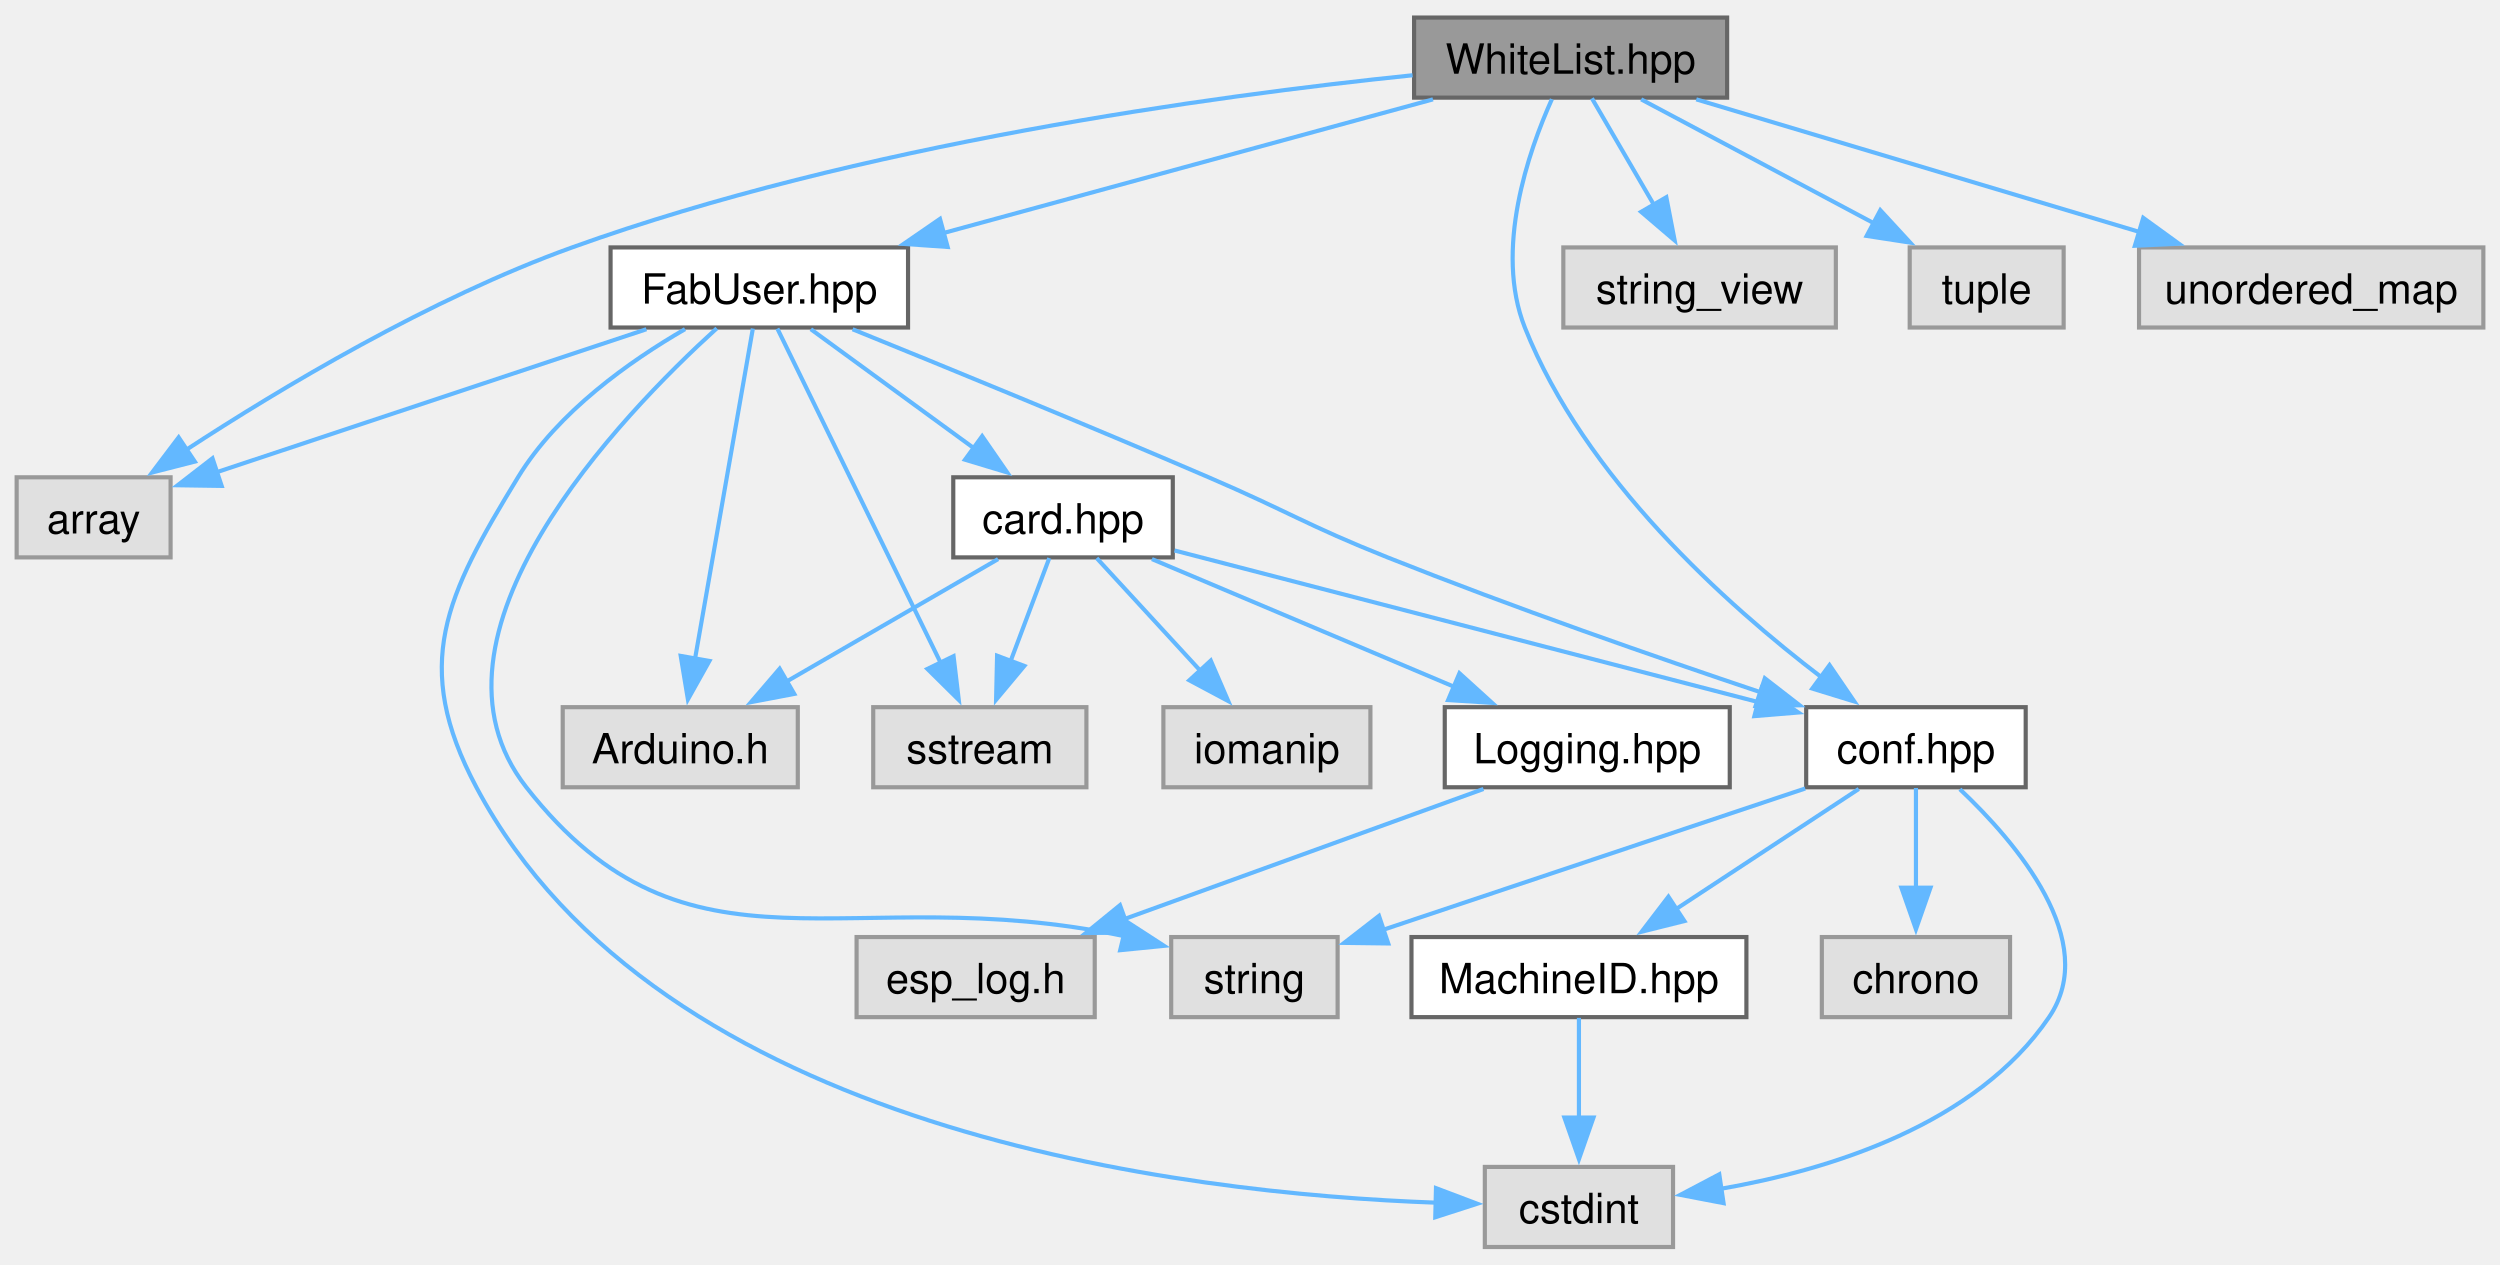
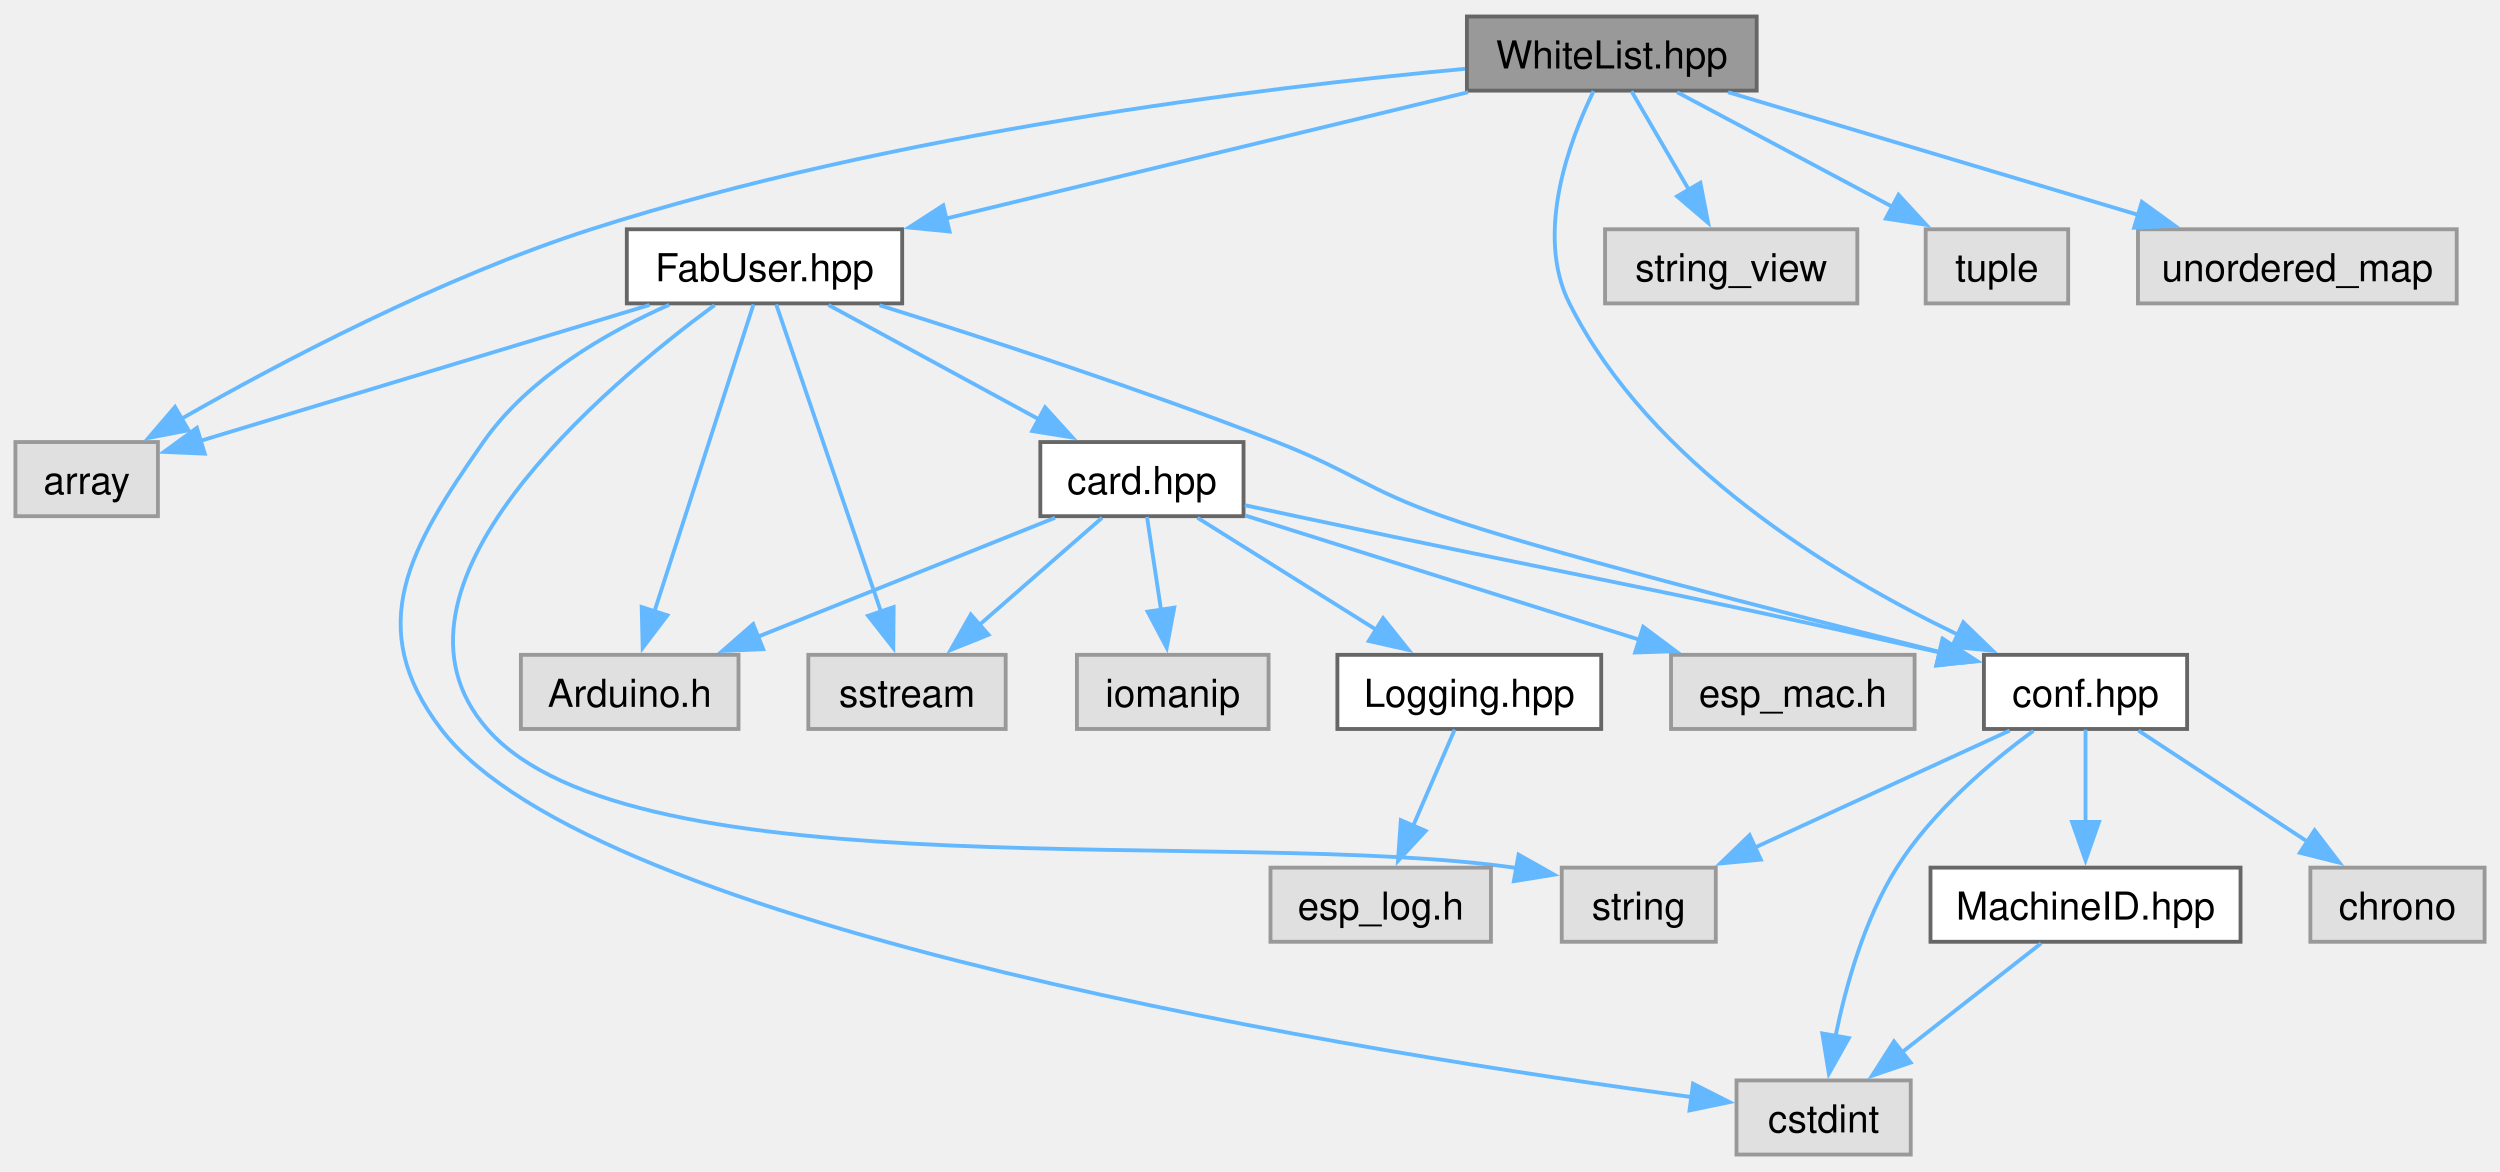
- <svg xmlns="http://www.w3.org/2000/svg" xmlns:xlink="http://www.w3.org/1999/xlink" width="601pt" height="304pt" viewBox="0.00 0.00 600.88 303.50">
+ <svg xmlns="http://www.w3.org/2000/svg" xmlns:xlink="http://www.w3.org/1999/xlink" width="649pt" height="304pt" viewBox="0.00 0.00 649.12 303.50">
  <g id="graph0" class="graph" transform="scale(1 1) rotate(0) translate(4 299.5)">
    <g id="Node000001" class="node">
      <g id="a_Node000001">
        <a xlink:title=" ">
-           <polygon fill="#999999" stroke="#666666" points="411.12,-295.5 335.88,-295.5 335.88,-276.25 411.12,-276.25 411.12,-295.5" />
-           <text text-anchor="middle" x="373.5" y="-282" font-family="Helvetica,sans-Serif" font-size="10.00">WhiteList.hpp</text>
+           <polygon fill="#999999" stroke="#666666" points="452.12,-295.5 376.88,-295.5 376.88,-276.25 452.12,-276.25 452.12,-295.5" />
+           <text text-anchor="middle" x="414.5" y="-282" font-family="Helvetica,sans-Serif" font-size="10.00">WhiteList.hpp</text>
        </a>
      </g>
    </g>
    <g id="Node000002" class="node">
      <g id="a_Node000002">
        <a xlink:title=" ">
          <polygon fill="#e0e0e0" stroke="#999999" points="37,-185 0,-185 0,-165.75 37,-165.75 37,-185" />
          <text text-anchor="middle" x="18.5" y="-171.5" font-family="Helvetica,sans-Serif" font-size="10.00">array</text>
        </a>
      </g>
    </g>
    <g id="edge1_Node000001_Node000002" class="edge">
      <g id="a_edge1_Node000001_Node000002">
        <a xlink:title=" ">
-           <path fill="none" stroke="#63b8ff" d="M335.51,-281.63C287.34,-276.66 202.29,-265 133.5,-240.25 99.37,-227.97 63.32,-206.33 40.87,-191.68" />
-           <polygon fill="#63b8ff" stroke="#63b8ff" points="42.82,-188.78 32.55,-186.15 38.94,-194.6 42.82,-188.78" />
+           <path fill="none" stroke="#63b8ff" d="M376.39,-281.91C324.17,-277.08 227.91,-265.39 149.5,-240.25 110.53,-227.76 68.52,-205.56 42.86,-190.9" />
+           <polygon fill="#63b8ff" stroke="#63b8ff" points="44.95,-188.07 34.55,-186.08 41.44,-194.12 44.95,-188.07" />
        </a>
      </g>
    </g>
    <g id="Node000003" class="node">
      <g id="a_Node000003">
        <a xlink:title=" ">
-           <polygon fill="#e0e0e0" stroke="#999999" points="437.25,-240.25 371.75,-240.25 371.75,-221 437.25,-221 437.25,-240.25" />
-           <text text-anchor="middle" x="404.5" y="-226.75" font-family="Helvetica,sans-Serif" font-size="10.00">string_view</text>
+           <polygon fill="#e0e0e0" stroke="#999999" points="478.25,-240.25 412.75,-240.25 412.75,-221 478.25,-221 478.25,-240.25" />
+           <text text-anchor="middle" x="445.5" y="-226.75" font-family="Helvetica,sans-Serif" font-size="10.00">string_view</text>
        </a>
      </g>
    </g>
    <g id="edge2_Node000001_Node000003" class="edge">
      <g id="a_edge2_Node000001_Node000003">
        <a xlink:title=" ">
-           <path fill="none" stroke="#63b8ff" d="M378.62,-276.08C382.68,-269.11 388.49,-259.12 393.59,-250.37" />
-           <polygon fill="#63b8ff" stroke="#63b8ff" points="396.5,-252.32 398.51,-241.92 390.45,-248.8 396.5,-252.32" />
+           <path fill="none" stroke="#63b8ff" d="M419.62,-276.08C423.68,-269.11 429.49,-259.12 434.59,-250.37" />
+           <polygon fill="#63b8ff" stroke="#63b8ff" points="437.5,-252.32 439.51,-241.92 431.45,-248.8 437.5,-252.32" />
        </a>
      </g>
    </g>
    <g id="Node000004" class="node">
      <g id="a_Node000004">
        <a xlink:title=" ">
-           <polygon fill="#e0e0e0" stroke="#999999" points="492,-240.25 455,-240.25 455,-221 492,-221 492,-240.25" />
-           <text text-anchor="middle" x="473.5" y="-226.75" font-family="Helvetica,sans-Serif" font-size="10.00">tuple</text>
+           <polygon fill="#e0e0e0" stroke="#999999" points="533,-240.25 496,-240.25 496,-221 533,-221 533,-240.25" />
+           <text text-anchor="middle" x="514.5" y="-226.75" font-family="Helvetica,sans-Serif" font-size="10.00">tuple</text>
        </a>
      </g>
    </g>
    <g id="edge3_Node000001_Node000004" class="edge">
      <g id="a_edge3_Node000001_Node000004">
        <a xlink:title=" ">
-           <path fill="none" stroke="#63b8ff" d="M390.46,-275.84C405.76,-267.69 428.53,-255.57 446.36,-246.08" />
-           <polygon fill="#63b8ff" stroke="#63b8ff" points="447.94,-249.2 455.12,-241.41 444.65,-243.02 447.94,-249.2" />
+           <path fill="none" stroke="#63b8ff" d="M431.46,-275.84C446.76,-267.69 469.53,-255.57 487.36,-246.08" />
+           <polygon fill="#63b8ff" stroke="#63b8ff" points="488.94,-249.2 496.12,-241.41 485.65,-243.02 488.94,-249.2" />
        </a>
      </g>
    </g>
    <g id="Node000005" class="node">
      <g id="a_Node000005">
        <a xlink:title=" ">
-           <polygon fill="#e0e0e0" stroke="#999999" points="592.88,-240.25 510.12,-240.25 510.12,-221 592.88,-221 592.88,-240.25" />
-           <text text-anchor="middle" x="551.5" y="-226.75" font-family="Helvetica,sans-Serif" font-size="10.00">unordered_map</text>
+           <polygon fill="#e0e0e0" stroke="#999999" points="633.88,-240.25 551.12,-240.25 551.12,-221 633.88,-221 633.88,-240.25" />
+           <text text-anchor="middle" x="592.5" y="-226.75" font-family="Helvetica,sans-Serif" font-size="10.00">unordered_map</text>
        </a>
      </g>
    </g>
    <g id="edge4_Node000001_Node000005" class="edge">
      <g id="a_edge4_Node000001_Node000005">
        <a xlink:title=" ">
-           <path fill="none" stroke="#63b8ff" d="M403.7,-275.84C432.98,-267.08 477.62,-253.73 510.19,-243.98" />
-           <polygon fill="#63b8ff" stroke="#63b8ff" points="511.13,-247.36 519.71,-241.14 509.12,-240.65 511.13,-247.36" />
+           <path fill="none" stroke="#63b8ff" d="M444.7,-275.84C473.98,-267.08 518.62,-253.73 551.19,-243.98" />
+           <polygon fill="#63b8ff" stroke="#63b8ff" points="552.13,-247.36 560.71,-241.14 550.12,-240.65 552.13,-247.36" />
        </a>
      </g>
    </g>
    <g id="Node000006" class="node">
      <g id="a_Node000006">
        <a xlink:href="_fab_user_8hpp.xhtml" target="_top" xlink:title=" ">
-           <polygon fill="white" stroke="#666666" points="214.25,-240.25 142.75,-240.25 142.75,-221 214.25,-221 214.25,-240.25" />
-           <text text-anchor="middle" x="178.5" y="-226.75" font-family="Helvetica,sans-Serif" font-size="10.00">FabUser.hpp</text>
+           <polygon fill="white" stroke="#666666" points="230.25,-240.25 158.75,-240.25 158.75,-221 230.25,-221 230.25,-240.25" />
+           <text text-anchor="middle" x="194.5" y="-226.75" font-family="Helvetica,sans-Serif" font-size="10.00">FabUser.hpp</text>
        </a>
      </g>
    </g>
    <g id="edge5_Node000001_Node000006" class="edge">
      <g id="a_edge5_Node000001_Node000006">
        <a xlink:title=" ">
-           <path fill="none" stroke="#63b8ff" d="M340.42,-275.84C308.06,-267.01 258.58,-253.49 222.83,-243.73" />
-           <polygon fill="#63b8ff" stroke="#63b8ff" points="223.77,-240.36 213.2,-241.1 221.93,-247.11 223.77,-240.36" />
+           <path fill="none" stroke="#63b8ff" d="M377.18,-275.84C339.75,-266.78 282.01,-252.81 241.48,-243" />
+           <polygon fill="#63b8ff" stroke="#63b8ff" points="242.55,-239.66 232.01,-240.7 240.91,-246.46 242.55,-239.66" />
        </a>
      </g>
    </g>
    <g id="Node000011" class="node">
      <g id="a_Node000011">
        <a xlink:href="conf_8hpp.xhtml" target="_top" xlink:title=" ">
-           <polygon fill="white" stroke="#666666" points="482.88,-129.75 430.12,-129.75 430.12,-110.5 482.88,-110.5 482.88,-129.75" />
-           <text text-anchor="middle" x="456.5" y="-116.25" font-family="Helvetica,sans-Serif" font-size="10.00">conf.hpp</text>
-         </a>
-       </g>
-     </g>
-     <g id="edge24_Node000001_Node000011" class="edge">
-       <g id="a_edge24_Node000001_Node000011">
-         <a xlink:title=" ">
-           <path fill="none" stroke="#63b8ff" d="M369,-275.88C363.32,-263.23 355.12,-239.62 362.5,-221 376.79,-184.98 410.9,-154.39 433.86,-136.89" />
-           <polygon fill="#63b8ff" stroke="#63b8ff" points="435.73,-139.86 441.7,-131.11 431.58,-134.22 435.73,-139.86" />
-         </a>
-       </g>
-     </g>
-     <g id="edge20_Node000006_Node000002" class="edge">
-       <g id="a_edge20_Node000006_Node000002">
-         <a xlink:title=" ">
-           <path fill="none" stroke="#63b8ff" d="M151.36,-220.59C122.71,-211.06 77.69,-196.07 48.13,-186.24" />
-           <polygon fill="#63b8ff" stroke="#63b8ff" points="49.28,-182.93 38.69,-183.09 47.07,-189.57 49.28,-182.93" />
+           <polygon fill="white" stroke="#666666" points="563.88,-129.75 511.12,-129.75 511.12,-110.5 563.88,-110.5 563.88,-129.75" />
+           <text text-anchor="middle" x="537.5" y="-116.25" font-family="Helvetica,sans-Serif" font-size="10.00">conf.hpp</text>
+         </a>
+       </g>
+     </g>
+     <g id="edge25_Node000001_Node000011" class="edge">
+       <g id="a_edge25_Node000001_Node000011">
+         <a xlink:title=" ">
+           <path fill="none" stroke="#63b8ff" d="M409.76,-276.12C403.54,-263.33 394.41,-239.1 403.5,-221 424.43,-179.3 471.95,-150.57 504.38,-134.98" />
+           <polygon fill="#63b8ff" stroke="#63b8ff" points="505.76,-138.2 513.37,-130.83 502.83,-131.85 505.76,-138.2" />
+         </a>
+       </g>
+     </g>
+     <g id="edge21_Node000006_Node000002" class="edge">
+       <g id="a_edge21_Node000006_Node000002">
+         <a xlink:title=" ">
+           <path fill="none" stroke="#63b8ff" d="M164.64,-220.59C132.15,-210.76 80.52,-195.14 48.12,-185.34" />
+           <polygon fill="#63b8ff" stroke="#63b8ff" points="49.16,-181.99 38.57,-182.45 47.13,-188.69 49.16,-181.99" />
        </a>
      </g>
    </g>
    <g id="Node000007" class="node">
      <g id="a_Node000007">
        <a xlink:title=" ">
          <polygon fill="#e0e0e0" stroke="#999999" points="187.75,-129.75 131.25,-129.75 131.25,-110.5 187.75,-110.5 187.75,-129.75" />
          <text text-anchor="middle" x="159.5" y="-116.25" font-family="Helvetica,sans-Serif" font-size="10.00">Arduino.h</text>
        </a>
      </g>
    </g>
    <g id="edge6_Node000006_Node000007" class="edge">
      <g id="a_edge6_Node000006_Node000007">
        <a xlink:title=" ">
-           <path fill="none" stroke="#63b8ff" d="M176.95,-220.75C173.93,-203.5 167.2,-165.08 163.04,-141.31" />
-           <polygon fill="#63b8ff" stroke="#63b8ff" points="166.51,-140.86 161.34,-131.62 159.61,-142.07 166.51,-140.86" />
+           <path fill="none" stroke="#63b8ff" d="M191.64,-220.75C186.05,-203.42 173.57,-164.73 165.91,-140.99" />
+           <polygon fill="#63b8ff" stroke="#63b8ff" points="169.27,-140.01 162.87,-131.57 162.61,-142.16 169.27,-140.01" />
        </a>
      </g>
    </g>
    <g id="Node000008" class="node">
      <g id="a_Node000008">
        <a xlink:href="card_8hpp.xhtml" target="_top" xlink:title=" ">
-           <polygon fill="white" stroke="#666666" points="277.88,-185 225.12,-185 225.12,-165.75 277.88,-165.75 277.88,-185" />
-           <text text-anchor="middle" x="251.5" y="-171.5" font-family="Helvetica,sans-Serif" font-size="10.00">card.hpp</text>
+           <polygon fill="white" stroke="#666666" points="318.88,-185 266.12,-185 266.12,-165.75 318.88,-165.75 318.88,-185" />
+           <text text-anchor="middle" x="292.5" y="-171.5" font-family="Helvetica,sans-Serif" font-size="10.00">card.hpp</text>
        </a>
      </g>
    </g>
    <g id="edge7_Node000006_Node000008" class="edge">
      <g id="a_edge7_Node000006_Node000008">
        <a xlink:title=" ">
-           <path fill="none" stroke="#63b8ff" d="M190.88,-220.59C201.65,-212.74 217.47,-201.2 230.25,-191.87" />
-           <polygon fill="#63b8ff" stroke="#63b8ff" points="232.06,-194.89 238.08,-186.17 227.94,-189.23 232.06,-194.89" />
+           <path fill="none" stroke="#63b8ff" d="M211.12,-220.59C226.19,-212.41 248.64,-200.21 266.15,-190.69" />
+           <polygon fill="#63b8ff" stroke="#63b8ff" points="267.35,-194.02 274.46,-186.18 264.01,-187.87 267.35,-194.02" />
        </a>
      </g>
    </g>
    <g id="Node000009" class="node">
      <g id="a_Node000009">
        <a xlink:title=" ">
          <polygon fill="#e0e0e0" stroke="#999999" points="257.12,-129.75 205.88,-129.75 205.88,-110.5 257.12,-110.5 257.12,-129.75" />
          <text text-anchor="middle" x="231.5" y="-116.25" font-family="Helvetica,sans-Serif" font-size="10.00">sstream</text>
        </a>
      </g>
    </g>
-     <g id="edge22_Node000006_Node000009" class="edge">
-       <g id="a_edge22_Node000006_Node000009">
-         <a xlink:title=" ">
-           <path fill="none" stroke="#63b8ff" d="M182.84,-220.75C191.38,-203.26 210.55,-164.02 222.12,-140.34" />
-           <polygon fill="#63b8ff" stroke="#63b8ff" points="225.19,-142.01 226.44,-131.49 218.9,-138.94 225.19,-142.01" />
-         </a>
-       </g>
-     </g>
-     <g id="edge19_Node000006_Node000011" class="edge">
-       <g id="a_edge19_Node000006_Node000011">
-         <a xlink:title=" ">
-           <path fill="none" stroke="#63b8ff" d="M200.92,-220.58C222.82,-211.7 257.06,-197.67 286.5,-185 305.73,-176.72 310.05,-173.51 329.5,-165.75 359.38,-153.84 393.84,-141.83 419.32,-133.28" />
-           <polygon fill="#63b8ff" stroke="#63b8ff" points="420.18,-136.69 428.56,-130.2 417.96,-130.04 420.18,-136.69" />
+     <g id="edge23_Node000006_Node000009" class="edge">
+       <g id="a_edge23_Node000006_Node000009">
+         <a xlink:title=" ">
+           <path fill="none" stroke="#63b8ff" d="M197.53,-220.75C203.44,-203.42 216.63,-164.73 224.73,-140.99" />
+           <polygon fill="#63b8ff" stroke="#63b8ff" points="228.03,-142.15 227.94,-131.56 221.4,-139.89 228.03,-142.15" />
+         </a>
+       </g>
+     </g>
+     <g id="edge20_Node000006_Node000011" class="edge">
+       <g id="a_edge20_Node000006_Node000011">
+         <a xlink:title=" ">
+           <path fill="none" stroke="#63b8ff" d="M224.38,-220.52C251.53,-212.02 292.56,-198.64 327.5,-185 347,-177.38 350.77,-172.75 370.5,-165.75 394.15,-157.36 458.2,-140.88 499.75,-130.47" />
+           <polygon fill="#63b8ff" stroke="#63b8ff" points="500.5,-133.89 509.35,-128.07 498.8,-127.09 500.5,-133.89" />
        </a>
      </g>
    </g>
    <g id="Node000012" class="node">
      <g id="a_Node000012">
        <a xlink:title=" ">
-           <polygon fill="#e0e0e0" stroke="#999999" points="398.12,-19.25 352.88,-19.25 352.88,0 398.12,0 398.12,-19.25" />
-           <text text-anchor="middle" x="375.5" y="-5.75" font-family="Helvetica,sans-Serif" font-size="10.00">cstdint</text>
-         </a>
-       </g>
-     </g>
-     <g id="edge21_Node000006_Node000012" class="edge">
-       <g id="a_edge21_Node000006_Node000012">
-         <a xlink:title=" ">
-           <path fill="none" stroke="#63b8ff" d="M160.65,-220.61C147.42,-212.96 130.08,-200.73 120.5,-185 103.12,-156.47 94.81,-139.99 110.5,-110.5 154.56,-27.69 280.12,-12.84 341.24,-10.65" />
-           <polygon fill="#63b8ff" stroke="#63b8ff" points="341.14,-14.15 351.05,-10.4 340.97,-7.15 341.14,-14.15" />
+           <polygon fill="#e0e0e0" stroke="#999999" points="492.12,-19.25 446.88,-19.25 446.88,0 492.12,0 492.12,-19.25" />
+           <text text-anchor="middle" x="469.5" y="-5.75" font-family="Helvetica,sans-Serif" font-size="10.00">cstdint</text>
+         </a>
+       </g>
+     </g>
+     <g id="edge22_Node000006_Node000012" class="edge">
+       <g id="a_edge22_Node000006_Node000012">
+         <a xlink:title=" ">
+           <path fill="none" stroke="#63b8ff" d="M169.75,-220.64C153.53,-213.46 133.23,-201.81 121.5,-185 102.34,-157.55 90.25,-137.15 110.5,-110.5 150.28,-58.14 353.25,-25.96 435.16,-14.93" />
+           <polygon fill="#63b8ff" stroke="#63b8ff" points="435.6,-18.4 445.06,-13.62 434.68,-11.46 435.6,-18.4" />
        </a>
      </g>
    </g>
    <g id="Node000013" class="node">
      <g id="a_Node000013">
        <a xlink:title=" ">
-           <polygon fill="#e0e0e0" stroke="#999999" points="317.5,-74.5 277.5,-74.5 277.5,-55.25 317.5,-55.25 317.5,-74.5" />
-           <text text-anchor="middle" x="297.5" y="-61" font-family="Helvetica,sans-Serif" font-size="10.00">string</text>
-         </a>
-       </g>
-     </g>
-     <g id="edge23_Node000006_Node000013" class="edge">
-       <g id="a_edge23_Node000006_Node000013">
-         <a xlink:title=" ">
-           <path fill="none" stroke="#63b8ff" d="M168.28,-220.81C145.36,-200 94.03,-146.84 122.5,-110.5 161.62,-60.56 199.91,-88.79 266.35,-74.68" />
-           <polygon fill="#63b8ff" stroke="#63b8ff" points="266.89,-78.15 275.78,-72.39 265.24,-71.34 266.89,-78.15" />
+           <polygon fill="#e0e0e0" stroke="#999999" points="441.5,-74.5 401.5,-74.5 401.5,-55.25 441.5,-55.25 441.5,-74.5" />
+           <text text-anchor="middle" x="421.5" y="-61" font-family="Helvetica,sans-Serif" font-size="10.00">string</text>
+         </a>
+       </g>
+     </g>
+     <g id="edge24_Node000006_Node000013" class="edge">
+       <g id="a_edge24_Node000006_Node000013">
+         <a xlink:title=" ">
+           <path fill="none" stroke="#63b8ff" d="M181.53,-220.55C153.14,-199.64 90.5,-147.05 122.5,-110.5 160.35,-67.27 316.29,-85.09 389.93,-74.38" />
+           <polygon fill="#63b8ff" stroke="#63b8ff" points="390.29,-77.87 399.52,-72.67 389.06,-70.98 390.29,-77.87" />
        </a>
      </g>
    </g>
    <g id="edge10_Node000008_Node000007" class="edge">
      <g id="a_edge10_Node000008_Node000007">
        <a xlink:title=" ">
-           <path fill="none" stroke="#63b8ff" d="M235.89,-165.34C221.88,-157.23 201.07,-145.18 184.7,-135.71" />
-           <polygon fill="#63b8ff" stroke="#63b8ff" points="186.9,-132.94 176.49,-130.96 183.39,-139 186.9,-132.94" />
+           <path fill="none" stroke="#63b8ff" d="M269.94,-165.34C248.73,-156.85 216.73,-144.04 192.62,-134.39" />
+           <polygon fill="#63b8ff" stroke="#63b8ff" points="194.16,-131.23 183.58,-130.77 191.56,-137.73 194.16,-131.23" />
        </a>
      </g>
    </g>
    <g id="edge8_Node000008_Node000009" class="edge">
      <g id="a_edge8_Node000008_Node000009">
        <a xlink:title=" ">
-           <path fill="none" stroke="#63b8ff" d="M248.2,-165.58C245.67,-158.84 242.07,-149.27 238.87,-140.74" />
-           <polygon fill="#63b8ff" stroke="#63b8ff" points="242.2,-139.66 235.41,-131.53 235.65,-142.12 242.2,-139.66" />
+           <path fill="none" stroke="#63b8ff" d="M282.15,-165.34C273.42,-157.72 260.71,-146.62 250.2,-137.45" />
+           <polygon fill="#63b8ff" stroke="#63b8ff" points="252.67,-134.96 242.84,-131.02 248.07,-140.23 252.67,-134.96" />
        </a>
      </g>
    </g>
    <g id="Node000010" class="node">
      <g id="a_Node000010">
        <a xlink:title=" ">
          <polygon fill="#e0e0e0" stroke="#999999" points="325.38,-129.75 275.62,-129.75 275.62,-110.5 325.38,-110.5 325.38,-129.75" />
          <text text-anchor="middle" x="300.5" y="-116.25" font-family="Helvetica,sans-Serif" font-size="10.00">iomanip</text>
        </a>
      </g>
    </g>
    <g id="edge9_Node000008_Node000010" class="edge">
      <g id="a_edge9_Node000008_Node000010">
        <a xlink:title=" ">
-           <path fill="none" stroke="#63b8ff" d="M259.59,-165.58C266.36,-158.23 276.22,-147.51 284.56,-138.44" />
-           <polygon fill="#63b8ff" stroke="#63b8ff" points="287.01,-140.95 291.21,-131.22 281.86,-136.21 287.01,-140.95" />
+           <path fill="none" stroke="#63b8ff" d="M293.82,-165.58C294.81,-158.99 296.21,-149.71 297.47,-141.32" />
+           <polygon fill="#63b8ff" stroke="#63b8ff" points="300.9,-142.01 298.93,-131.61 293.98,-140.97 300.9,-142.01" />
        </a>
      </g>
    </g>
    <g id="edge11_Node000008_Node000011" class="edge">
      <g id="a_edge11_Node000008_Node000011">
        <a xlink:title=" ">
-           <path fill="none" stroke="#63b8ff" d="M278.3,-167.41C314.14,-158.11 377.86,-141.55 418.6,-130.97" />
-           <polygon fill="#63b8ff" stroke="#63b8ff" points="419.43,-134.37 428.23,-128.47 417.67,-127.6 419.43,-134.37" />
+           <path fill="none" stroke="#63b8ff" d="M319.18,-168.61C323.63,-167.65 328.19,-166.67 332.5,-165.75 404.63,-150.34 425.38,-147.25 499.89,-130.3" />
+           <polygon fill="#63b8ff" stroke="#63b8ff" points="500.32,-133.79 509.29,-128.15 498.76,-126.96 500.32,-133.79" />
        </a>
      </g>
    </g>
    <g id="Node000016" class="node">
      <g id="a_Node000016">
        <a xlink:href="_logging_8hpp.xhtml" target="_top" xlink:title=" ">
          <polygon fill="white" stroke="#666666" points="411.75,-129.75 343.25,-129.75 343.25,-110.5 411.75,-110.5 411.75,-129.75" />
          <text text-anchor="middle" x="377.5" y="-116.25" font-family="Helvetica,sans-Serif" font-size="10.00">Logging.hpp</text>
        </a>
      </g>
    </g>
    <g id="edge17_Node000008_Node000016" class="edge">
      <g id="a_edge17_Node000008_Node000016">
        <a xlink:title=" ">
-           <path fill="none" stroke="#63b8ff" d="M272.87,-165.34C292.79,-156.93 322.74,-144.27 345.5,-134.65" />
-           <polygon fill="#63b8ff" stroke="#63b8ff" points="346.78,-137.91 354.63,-130.79 344.05,-131.46 346.78,-137.91" />
+           <path fill="none" stroke="#63b8ff" d="M306.92,-165.34C319.62,-157.39 338.37,-145.64 353.36,-136.25" />
+           <polygon fill="#63b8ff" stroke="#63b8ff" points="355.11,-139.28 361.73,-131.01 351.4,-133.35 355.11,-139.28" />
+         </a>
+       </g>
+     </g>
+     <g id="Node000018" class="node">
+       <g id="a_Node000018">
+         <a xlink:title=" ">
+           <polygon fill="#e0e0e0" stroke="#999999" points="493.12,-129.75 429.88,-129.75 429.88,-110.5 493.12,-110.5 493.12,-129.75" />
+           <text text-anchor="middle" x="461.5" y="-116.25" font-family="Helvetica,sans-Serif" font-size="10.00">esp_mac.h</text>
+         </a>
+       </g>
+     </g>
+     <g id="edge19_Node000008_Node000018" class="edge">
+       <g id="a_edge19_Node000008_Node000018">
+         <a xlink:title=" ">
+           <path fill="none" stroke="#63b8ff" d="M319.28,-165.94C346.92,-157.23 390.35,-143.54 421.94,-133.59" />
+           <polygon fill="#63b8ff" stroke="#63b8ff" points="422.65,-137.03 431.14,-130.69 420.55,-130.36 422.65,-137.03" />
        </a>
      </g>
    </g>
    <g id="edge12_Node000011_Node000012" class="edge">
      <g id="a_edge12_Node000011_Node000012">
        <a xlink:title=" ">
-           <path fill="none" stroke="#63b8ff" d="M467.06,-110.03C480.6,-97.25 500.92,-73.5 488.5,-55.25 470.93,-29.42 435.88,-18.54 409.44,-13.96" />
-           <polygon fill="#63b8ff" stroke="#63b8ff" points="410.26,-10.54 399.86,-12.53 409.23,-17.47 410.26,-10.54" />
+           <path fill="none" stroke="#63b8ff" d="M523.97,-110.03C512.92,-101.93 497.68,-89.12 488.5,-74.5 480.11,-61.13 475.27,-43.88 472.57,-30.67" />
+           <polygon fill="#63b8ff" stroke="#63b8ff" points="476.05,-30.24 470.86,-21 469.16,-31.45 476.05,-30.24" />
        </a>
      </g>
    </g>
    <g id="edge13_Node000011_Node000013" class="edge">
      <g id="a_edge13_Node000011_Node000013">
        <a xlink:title=" ">
-           <path fill="none" stroke="#63b8ff" d="M429.89,-110.21C401.95,-100.85 358.06,-86.16 328.55,-76.28" />
-           <polygon fill="#63b8ff" stroke="#63b8ff" points="329.67,-72.96 319.07,-73.1 327.44,-79.59 329.67,-72.96" />
+           <path fill="none" stroke="#63b8ff" d="M517.82,-110.09C499.66,-101.75 472.42,-89.25 451.53,-79.66" />
+           <polygon fill="#63b8ff" stroke="#63b8ff" points="453.2,-76.58 442.65,-75.58 450.28,-82.94 453.2,-76.58" />
        </a>
      </g>
    </g>
    <g id="Node000014" class="node">
      <g id="a_Node000014">
        <a xlink:title=" ">
-           <polygon fill="#e0e0e0" stroke="#999999" points="479.12,-74.5 433.88,-74.5 433.88,-55.25 479.12,-55.25 479.12,-74.5" />
-           <text text-anchor="middle" x="456.5" y="-61" font-family="Helvetica,sans-Serif" font-size="10.00">chrono</text>
+           <polygon fill="#e0e0e0" stroke="#999999" points="641.12,-74.5 595.88,-74.5 595.88,-55.25 641.12,-55.25 641.12,-74.5" />
+           <text text-anchor="middle" x="618.5" y="-61" font-family="Helvetica,sans-Serif" font-size="10.00">chrono</text>
        </a>
      </g>
    </g>
    <g id="edge14_Node000011_Node000014" class="edge">
      <g id="a_edge14_Node000011_Node000014">
        <a xlink:title=" ">
-           <path fill="none" stroke="#63b8ff" d="M456.5,-110.33C456.5,-103.82 456.5,-94.67 456.5,-86.37" />
-           <polygon fill="#63b8ff" stroke="#63b8ff" points="460,-86.37 456.5,-76.37 453,-86.37 460,-86.37" />
+           <path fill="none" stroke="#63b8ff" d="M551.24,-110.09C563.23,-102.21 580.87,-90.61 595.08,-81.27" />
+           <polygon fill="#63b8ff" stroke="#63b8ff" points="596.99,-84.2 603.43,-75.78 593.15,-78.35 596.99,-84.2" />
        </a>
      </g>
    </g>
    <g id="Node000015" class="node">
      <g id="a_Node000015">
        <a xlink:href="_machine_i_d_8hpp.xhtml" target="_top" xlink:title=" ">
-           <polygon fill="white" stroke="#666666" points="415.75,-74.5 335.25,-74.5 335.25,-55.25 415.75,-55.25 415.75,-74.5" />
-           <text text-anchor="middle" x="375.5" y="-61" font-family="Helvetica,sans-Serif" font-size="10.00">MachineID.hpp</text>
+           <polygon fill="white" stroke="#666666" points="577.75,-74.5 497.25,-74.5 497.25,-55.25 577.75,-55.25 577.75,-74.5" />
+           <text text-anchor="middle" x="537.5" y="-61" font-family="Helvetica,sans-Serif" font-size="10.00">MachineID.hpp</text>
        </a>
      </g>
    </g>
    <g id="edge15_Node000011_Node000015" class="edge">
      <g id="a_edge15_Node000011_Node000015">
        <a xlink:title=" ">
-           <path fill="none" stroke="#63b8ff" d="M442.76,-110.09C430.77,-102.21 413.13,-90.61 398.92,-81.27" />
-           <polygon fill="#63b8ff" stroke="#63b8ff" points="400.85,-78.35 390.57,-75.78 397.01,-84.2 400.85,-78.35" />
+           <path fill="none" stroke="#63b8ff" d="M537.5,-110.33C537.5,-103.82 537.5,-94.67 537.5,-86.37" />
+           <polygon fill="#63b8ff" stroke="#63b8ff" points="541,-86.37 537.5,-76.37 534,-86.37 541,-86.37" />
        </a>
      </g>
    </g>
    <g id="edge16_Node000015_Node000012" class="edge">
      <g id="a_edge16_Node000015_Node000012">
        <a xlink:title=" ">
-           <path fill="none" stroke="#63b8ff" d="M375.5,-55.08C375.5,-48.57 375.5,-39.42 375.5,-31.12" />
-           <polygon fill="#63b8ff" stroke="#63b8ff" points="379,-31.12 375.5,-21.12 372,-31.12 379,-31.12" />
+           <path fill="none" stroke="#63b8ff" d="M525.96,-54.84C516.04,-47.07 501.49,-35.67 489.64,-26.4" />
+           <polygon fill="#63b8ff" stroke="#63b8ff" points="492.09,-23.87 482.06,-20.46 487.77,-29.38 492.09,-23.87" />
        </a>
      </g>
    </g>
    <g id="Node000017" class="node">
      <g id="a_Node000017">
        <a xlink:title=" ">
-           <polygon fill="#e0e0e0" stroke="#999999" points="259.12,-74.5 201.88,-74.5 201.88,-55.25 259.12,-55.25 259.12,-74.5" />
-           <text text-anchor="middle" x="230.5" y="-61" font-family="Helvetica,sans-Serif" font-size="10.00">esp_log.h</text>
+           <polygon fill="#e0e0e0" stroke="#999999" points="383.12,-74.5 325.88,-74.5 325.88,-55.25 383.12,-55.25 383.12,-74.5" />
+           <text text-anchor="middle" x="354.5" y="-61" font-family="Helvetica,sans-Serif" font-size="10.00">esp_log.h</text>
        </a>
      </g>
    </g>
    <g id="edge18_Node000016_Node000017" class="edge">
      <g id="a_edge18_Node000016_Node000017">
        <a xlink:title=" ">
-           <path fill="none" stroke="#63b8ff" d="M352.56,-110.09C328.81,-101.49 292.79,-88.44 266.04,-78.75" />
-           <polygon fill="#63b8ff" stroke="#63b8ff" points="267.58,-75.58 256.98,-75.47 265.19,-82.16 267.58,-75.58" />
+           <path fill="none" stroke="#63b8ff" d="M373.7,-110.33C370.76,-103.51 366.56,-93.81 362.85,-85.2" />
+           <polygon fill="#63b8ff" stroke="#63b8ff" points="366.16,-84.04 358.98,-76.25 359.73,-86.82 366.16,-84.04" />
        </a>
      </g>
    </g>
  </g>
</svg>
